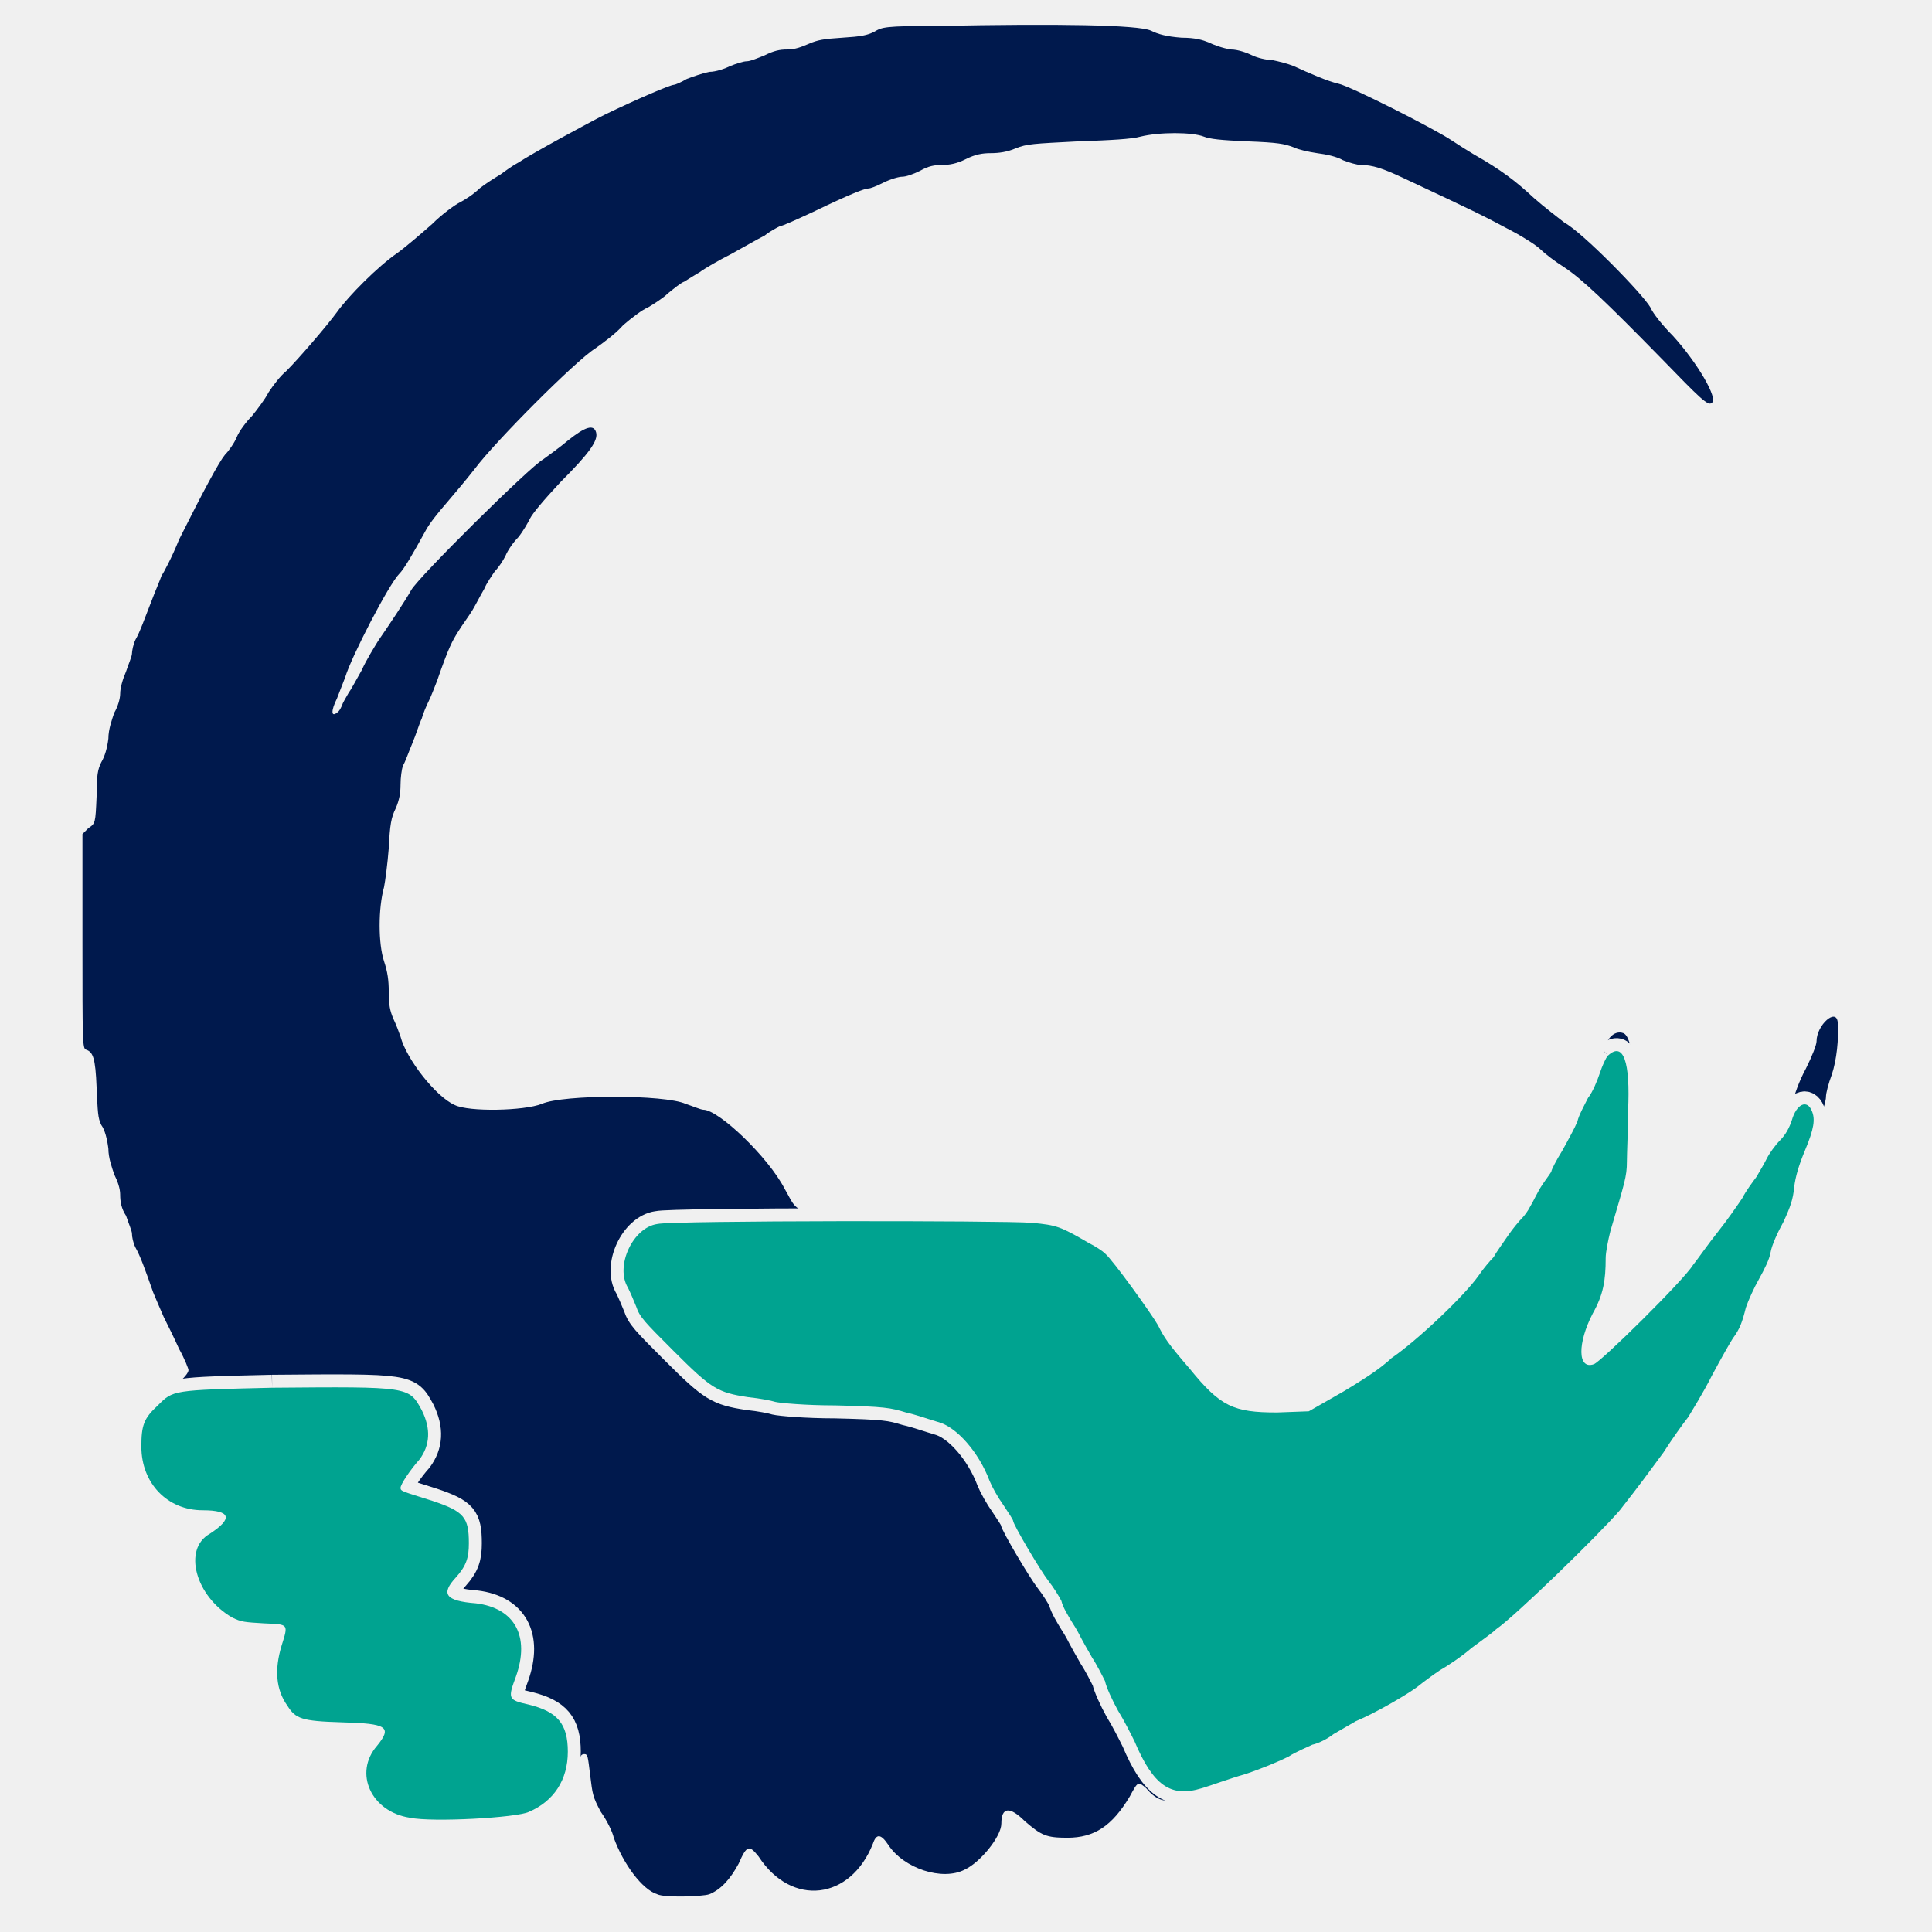
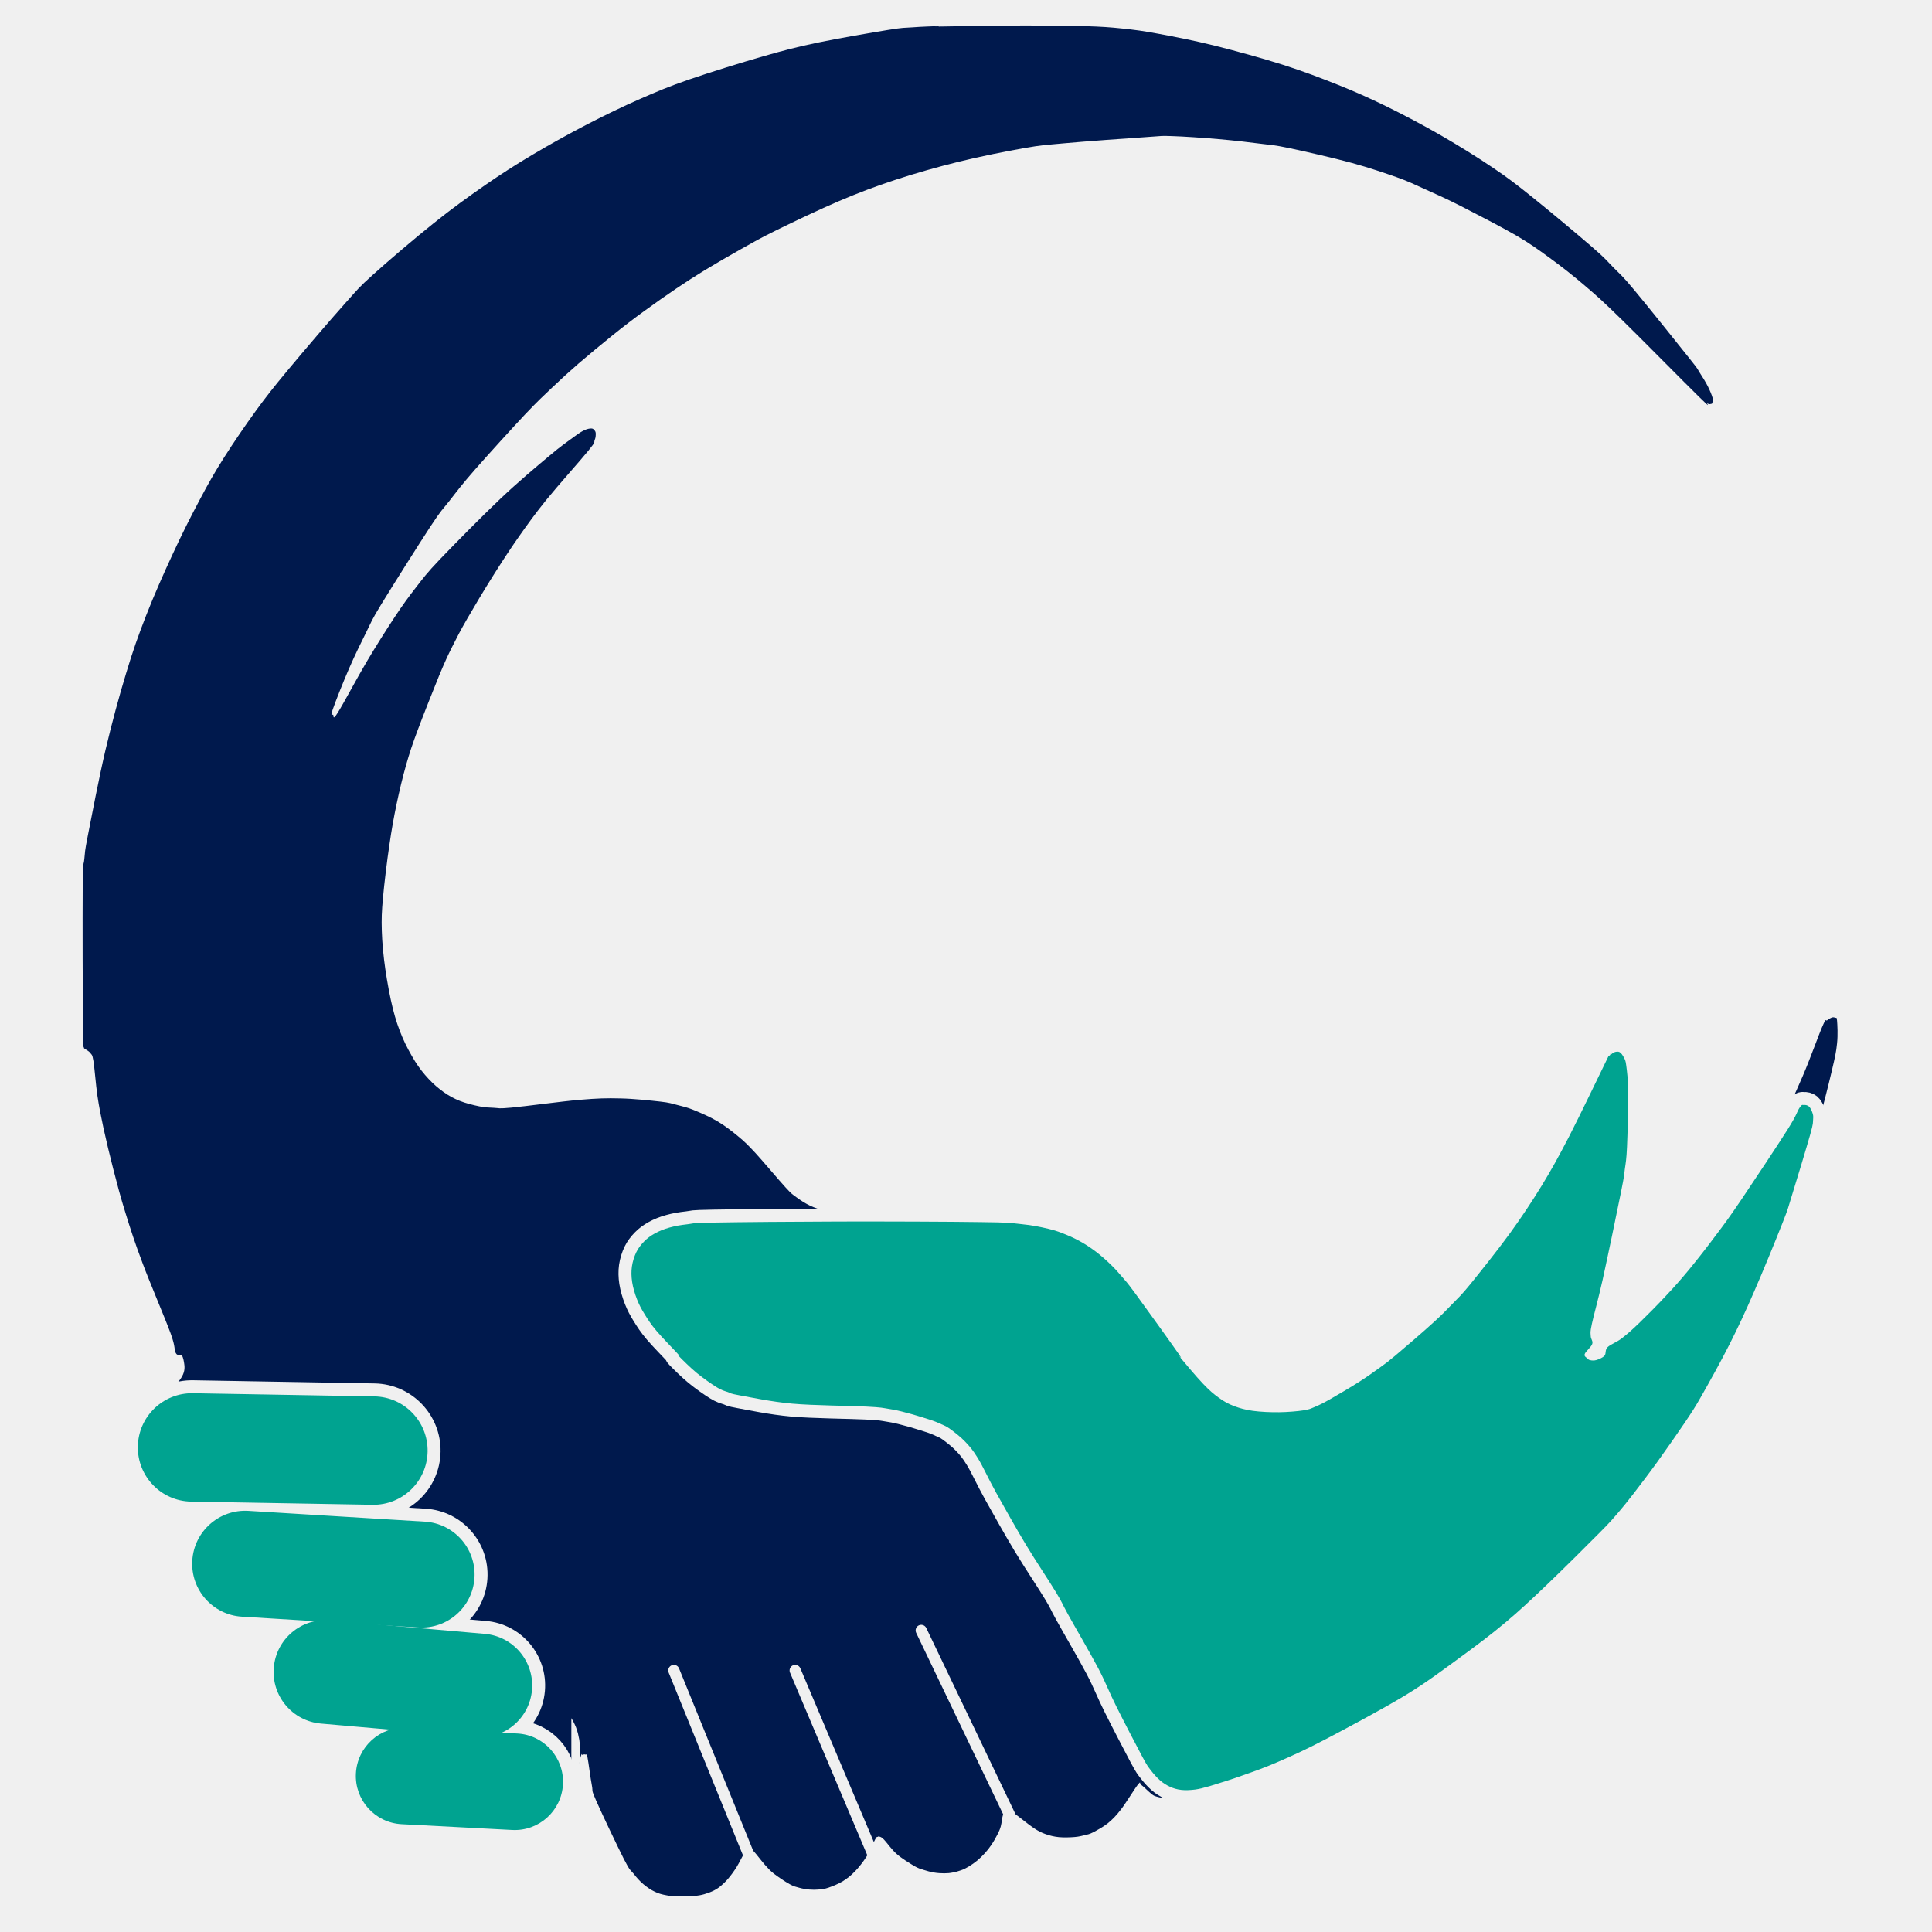
<svg xmlns="http://www.w3.org/2000/svg" viewBox="-7 1 164 164">
  <style>.arco{fill:#00194d}@media (prefers-color-scheme:dark){.arco{fill:#fff}}</style>
  <defs>
+     <clipPath id="s">
+       <path d="M-50 -50H250V250H41.5V117.5H-50Z" />
+     </clipPath>
    <g id="v">
-       <path d="M129.5 90.6c-.2 .2-.5 .9-.7 1.5-.2 .6-.6 1.6-1 2.1-.3 .6-.8 1.5-.9 2-.2 .5-.8 1.6-1.3 2.5-.5 .8-.9 1.6-.9 1.7 0 .1-.4 .6-.8 1.2-.4 .6-.8 1.5-1 1.8-.2 .4-.5 .8-.7 1-.2 .2-.8 .9-1.2 1.5-.4 .6-1 1.4-1.2 1.8-.3 .3-.9 1-1.3 1.6-1.2 1.7-5.2 5.5-7.4 7-.4 .4-1.2 1-1.8 1.4-.6 .4-2 1.3-3.1 1.9l-2.1 1.2-2.7 .1c-3.7 0-4.8-.5-7.4-3.7-1.9-2.2-2.2-2.7-2.7-3.7-.5-.9-3.8-5.5-4.5-6.1-.2-.2-.8-.6-1.4-.9-2.4-1.4-2.7-1.5-4.8-1.7-2.4-.2-30.6-.2-31.8 .1-2.1 .3-3.6 3.6-2.5 5.4 .2 .4 .5 1.1 .7 1.6 .3 .9 .7 1.3 3.2 3.8 3.2 3.2 3.7 3.5 6.3 3.9 1 .1 2 .3 2.3 .4 .4 .1 2.6 .3 5.1 .3 4.2 .1 4.7 .2 6 .6 .9 .2 2 .6 2.7 .8 1.6 .4 3.5 2.6 4.4 5 .2 .5 .7 1.4 1.2 2.1 .4 .6 .8 1.2 .8 1.3 0 .3 2.3 4.2 3 5.1 .4 .5 .9 1.3 1.1 1.7 .1 .5 .6 1.3 .9 1.8 .4 .6 .7 1.2 .8 1.4 .1 .2 .5 .9 .9 1.6 .4 .6 .9 1.6 1.1 2 .1 .5 .6 1.6 1.1 2.5 .5 .8 1.1 2 1.4 2.6 1.6 3.8 3.1 4.8 5.7 4 .7-.2 2.3-.8 3.7-1.2 1.5-.5 2.9-1.1 3.7-1.5 .6-.4 1.6-.8 2-1 .5-.1 1.3-.5 1.8-.9 .5-.3 1.4-.8 1.9-1.1 1.7-.7 4.4-2.3 5.2-2.9 .5-.4 1.3-1 1.9-1.4 .7-.4 1.9-1.2 2.7-1.9 .8-.6 1.8-1.3 2.1-1.6 1.6-1.1 8.7-8 10.5-10.1 1.8-2.3 2.3-3 3.7-4.9 .7-1.1 1.7-2.5 2.1-3 .3-.5 1.3-2.1 2-3.5 .8-1.5 1.6-2.9 1.8-3.2 .6-.8 .8-1.4 1.1-2.6 .2-.6 .7-1.7 1.1-2.4 .5-.9 .9-1.7 1-2.3 .1-.6 .6-1.7 1.1-2.6 .6-1.3 .8-1.9 .9-2.9 .1-.9 .4-1.9 .9-3.1 .8-1.9 .9-2.7 .6-3.4-.4-1-1.3-.6-1.7 .8-.2 .6-.5 1.2-1 1.7-.4 .4-.9 1.1-1.1 1.5-.2 .4-.6 1.1-.9 1.6-.3 .4-.9 1.2-1.2 1.8-.4 .6-1.3 1.9-2.1 2.9-.8 1-1.7 2.3-2.1 2.8-.8 1.3-7.8 8.2-8.4 8.4-1.4 .5-1.4-1.8-.1-4.3 .9-1.6 1.1-2.8 1.1-4.7 0-.5 .2-1.5 .4-2.3 1.2-4.1 1.4-4.6 1.4-5.9 0-.7 .1-2.7 .1-4.3 .2-4.2-.4-5.9-1.7-4.7" />
-       <path d="M16.1 118.8c-8.5 .2-8.4 .2-9.7 1.5-1.2 1.1-1.4 1.7-1.4 3.5 0 3.1 2.2 5.4 5.2 5.4 2.4 0 2.6 .7 .6 2-2.3 1.3-1.2 5.3 1.9 7.1 .8 .4 1.1 .4 2.7 .5 2.1 .1 2.1 0 1.5 1.9-.6 2-.5 3.7 .5 5.1 .7 1.1 1.2 1.3 4.6 1.4 3.9 .1 4.3 .4 3 2-2 2.3-.5 5.6 2.8 6.1 1.9 .4 9.1 0 10.1-.5 2.1-.9 3.3-2.7 3.3-5.1 0-2.4-.9-3.4-3.3-4-1.8-.4-1.8-.5-1.1-2.4 1.2-3.4-.1-5.8-3.4-6.2-2.6-.2-3-.8-1.7-2.2 .9-1 1.1-1.7 1.1-2.9 0-2.2-.4-2.7-3.1-3.6-2.5-.8-2.7-.8-2.7-1.1 0-.3 .8-1.5 1.6-2.4 .9-1.2 1-2.6 .2-4.2-1.1-2-1-2-12.7-1.9" />
+       <g clip-path="url(#s)">
+         <path d="M129.54 90.65c-.57 1.16 -2.4 4.99 -3.35 6.83c-.95 1.83 -1.49 2.8 -2.33 4.18c-.85 1.38 -1.73 2.71 -2.74 4.1c-1.01 1.39 -2.51 3.26 -3.31 4.25c-.8 .98 -.97 1.1 -1.51 1.66c-.54 .56 -.9 .94 -1.71 1.67c-.81 .74 -2.44 2.14 -3.17 2.75c-.73 .61 -.68 .55 -1.18 .92c-.51 .37 -1.13 .82 -1.85 1.28c-.72 .46 -1.82 1.11 -2.44 1.46c-.63 .36 -.94 .51 -1.32 .67c-.38 .16 -.47 .22 -.98 .3c-.51 .08 -1.35 .15 -2.07 .16c-.72 .01 -1.6 -.03 -2.24 -.12c-.64 -.09 -1.1 -.22 -1.58 -.4c-.48 -.18 -.86 -.39 -1.3 -.71c-.44 -.32 -.77 -.59 -1.34 -1.19c-.57 -.59 -1.71 -1.96 -2.06 -2.38c-.35 -.43 .59 .71 -.02 -.17c-.61 -.88 -2.87 -4.02 -3.66 -5.1c-.8 -1.08 -.76 -.99 -1.11 -1.4c-.35 -.41 -.63 -.73 -1 -1.08c-.37 -.36 -.81 -.75 -1.22 -1.06c-.41 -.31 -.79 -.57 -1.21 -.81c-.42 -.24 -.84 -.45 -1.31 -.64c-.47 -.19 -.88 -.36 -1.53 -.51c-.64 -.15 -1.36 -.31 -2.32 -.4c-.96 -.1 -.86 -.14 -3.43 -.17c-2.57 -.04 -8.23 -.06 -12.01 -.05c-3.78 .01 -8.5 .05 -10.65 .09c-2.14 .04 -1.59 .07 -2.21 .14c-.63 .07 -1.07 .15 -1.54 .28c-.47 .13 -.89 .3 -1.25 .5c-.36 .2 -.66 .42 -.92 .69c-.26 .27 -.49 .56 -.66 .91c-.17 .35 -.31 .79 -.37 1.21c-.06 .42 -.05 .85 .02 1.32c.07 .46 .23 1 .41 1.46c.18 .46 .37 .82 .65 1.27c.28 .45 .54 .87 1.02 1.43c.47 .56 1.5 1.6 1.82 1.96c.31 .35 -.21 -.11 .06 .16c.26 .27 .99 1 1.53 1.44c.54 .44 1.25 .94 1.69 1.21c.44 .27 .62 .3 .95 .41c.33 .12 .1 .11 1.01 .28c.91 .16 2.65 .54 4.44 .7c1.79 .16 4.92 .18 6.29 .25c1.37 .07 1.37 .11 1.94 .2c.57 .09 .91 .17 1.46 .32c.56 .14 1.37 .39 1.87 .55c.5 .16 .8 .28 1.11 .43c.32 .14 .44 .18 .78 .43c.34 .25 .85 .64 1.24 1.05c.39 .41 .65 .7 1.09 1.42c.44 .72 .86 1.69 1.54 2.91c.68 1.22 1.68 3.01 2.53 4.42c.85 1.41 1.97 3.07 2.56 4.05c.59 .98 .41 .77 1 1.84c.59 1.07 1.88 3.27 2.57 4.58c.68 1.3 .91 2 1.54 3.25c.62 1.25 1.72 3.36 2.2 4.26c.49 .9 .46 .8 .71 1.14c.25 .33 .52 .63 .79 .87c.27 .24 .55 .41 .85 .55c.3 .14 .61 .23 .97 .27c.35 .04 .75 .02 1.16 -.03c.41 -.06 .61 -.11 1.3 -.31c.69 -.21 1.89 -.58 2.85 -.93c.96 -.34 1.77 -.62 2.94 -1.13c1.17 -.51 2.26 -.99 4.05 -1.93c1.79 -.94 4.79 -2.54 6.69 -3.69c1.9 -1.15 3.27 -2.21 4.69 -3.24c1.41 -1.03 2.57 -1.9 3.8 -2.93c1.23 -1.03 2.21 -1.95 3.55 -3.23c1.34 -1.28 3.48 -3.41 4.48 -4.42c1 -1.01 1.05 -1.1 1.53 -1.65c.47 -.55 .75 -.9 1.32 -1.63c.56 -.73 1.34 -1.75 2.07 -2.76c.73 -1.01 1.69 -2.39 2.32 -3.32c.62 -.93 .8 -1.18 1.43 -2.29c.63 -1.11 1.62 -2.88 2.36 -4.35c.74 -1.47 1.34 -2.75 2.08 -4.46c.75 -1.71 1.86 -4.43 2.4 -5.8c.54 -1.37 .43 -1.14 .82 -2.4c.39 -1.25 1.24 -4.06 1.54 -5.13c.3 -1.07 .22 -.99 .25 -1.3c.03 -.31 -.01 -.4 -.07 -.58c-.06 -.18 -.17 -.41 -.29 -.51c-.12 -.1 -.29 -.14 -.42 -.12c-.13 .02 -.14 -.11 -.37 .23c-.23 .34 -.18 .52 -1 1.82c-.82 1.3 -2.93 4.48 -3.95 5.99c-1.02 1.51 -1.44 2.07 -2.18 3.05c-.73 .98 -1.52 1.99 -2.21 2.83c-.7 .85 -1.26 1.49 -1.98 2.25c-.71 .77 -1.67 1.73 -2.3 2.34c-.63 .61 -1.04 .96 -1.49 1.31c-.45 .34 -.95 .5 -1.19 .74c-.24 .24 -.1 .54 -.26 .72c-.16 .18 -.49 .31 -.69 .37c-.2 .06 -.4 .04 -.52 .01c-.13 -.02 -.17 -.07 -.25 -.15c-.08 -.09 -.29 -.16 -.22 -.37c.07 -.21 .56 -.6 .64 -.86c.08 -.26 -.13 -.4 -.13 -.68c-.01 -.29 -.07 -.24 .1 -1.03c.17 -.79 .49 -1.87 .91 -3.73c.41 -1.86 1.25 -5.89 1.56 -7.45c.31 -1.56 .24 -1.27 .32 -1.91c.09 -.64 .14 -.84 .19 -1.93c.05 -1.09 .11 -3.48 .1 -4.63c-.01 -1.14 -.1 -1.75 -.16 -2.24c-.06 -.49 -.11 -.52 -.21 -.72c-.1 -.19 -.23 -.38 -.36 -.45c-.13 -.07 -.31 -.04 -.44 .01c-.13 .04 -.28 .19 -.36 .25c-.08 .06 .48 -1.04 -.09 .11z" />
+         <path d="M16.1 118.81c-.77 .02 -3.37 .07 -4.5 .12c-1.12 .05 -1.65 .08 -2.24 .15c-.59 .07 -.91 .14 -1.3 .27c-.39 .13 -.77 .36 -1.04 .52c-.27 .16 -.38 .27 -.57 .46c-.19 .19 -.41 .42 -.58 .66c-.17 .23 -.33 .51 -.44 .75c-.11 .24 -.17 .43 -.23 .69c-.06 .26 -.11 .58 -.12 .87c-.02 .29 -.01 .59 .01 .89c.02 .29 .07 .59 .13 .88c.06 .29 .15 .57 .26 .85c.11 .27 .24 .54 .39 .79c.15 .25 .33 .49 .52 .71c.19 .22 .43 .44 .64 .61c.21 .17 .4 .29 .61 .41c.21 .12 .41 .22 .66 .32c.25 .1 .29 .16 .85 .26c.56 .1 2.04 .27 2.51 .34c.46 .07 .2 .05 .28 .1c.08 .05 .18 .12 .21 .21c.04 .08 .03 .2 0 .29c-.03 .09 .08 .03 -.15 .25c-.23 .22 -.94 .78 -1.24 1.08c-.3 .29 -.41 .47 -.55 .67c-.14 .19 -.19 .23 -.27 .5c-.08 .27 -.22 .71 -.22 1.11c0 .4 .1 .92 .21 1.29c.1 .37 .25 .64 .41 .95c.16 .3 .36 .59 .58 .86c.21 .27 .46 .53 .71 .75c.26 .23 .58 .46 .83 .61c.25 .16 .41 .23 .66 .33c.25 .1 .23 .16 .84 .25c.61 .09 2.28 .22 2.82 .3c.54 .08 .32 .08 .4 .18c.08 .1 .14 0 .06 .43c-.08 .44 -.41 1.57 -.51 2.18c-.1 .61 -.13 .99 -.1 1.48c.03 .49 .18 1.09 .28 1.44c.1 .35 .18 .46 .3 .67c.12 .21 .21 .39 .41 .6c.19 .21 .45 .47 .75 .65c.3 .18 .7 .32 1.07 .42c.37 .1 .36 .1 1.17 .17c.82 .07 2.99 .18 3.73 .24c.75 .06 .55 .08 .74 .13c.19 .05 .31 .1 .41 .17c.1 .07 .15 .15 .18 .24c.03 .09 .14 -.01 -.01 .29c-.16 .3 -.7 1.04 -.93 1.52c-.23 .48 -.37 .96 -.44 1.38c-.06 .42 -.03 .78 .05 1.14c.08 .37 .22 .72 .44 1.06c.22 .34 .51 .69 .87 .97c.36 .28 .82 .54 1.27 .71c.45 .18 .85 .27 1.44 .35c.59 .08 1.19 .12 2.09 .12c.9 0 2.3 -.04 3.3 -.1c1 -.06 2 -.16 2.68 -.27c.69 -.11 1 -.2 1.43 -.37c.43 -.17 .86 -.43 1.16 -.63c.3 -.2 .48 -.39 .67 -.58c.19 -.19 .33 -.37 .47 -.56c.14 -.2 .26 -.39 .38 -.63c.12 -.24 .25 -.54 .34 -.82c.09 -.28 .16 -.57 .2 -.86c.05 -.29 .07 -.59 .07 -.88c0 -.29 -.02 -.59 -.06 -.88c-.05 -.29 -.12 -.58 -.22 -.84c-.11 -.27 -.24 -.53 -.41 -.75c-.17 -.23 -.37 -.44 -.6 -.62c-.22 -.18 -.33 -.26 -.74 -.46c-.41 -.2 -1.37 -.57 -1.72 -.74c-.35 -.17 -.3 -.21 -.4 -.31c-.1 -.1 -.15 -.18 -.2 -.29c-.05 -.11 -.09 -.2 -.1 -.34c-.02 -.14 -.08 -.07 0 -.51c.07 -.44 .35 -1.59 .43 -2.14c.08 -.55 .07 -.79 .03 -1.18c-.04 -.38 -.12 -.78 -.27 -1.13c-.14 -.35 -.39 -.72 -.6 -.98c-.21 -.26 -.41 -.41 -.64 -.58c-.24 -.17 -.47 -.3 -.77 -.42c-.29 -.12 -.46 -.19 -.98 -.32c-.53 -.13 -1.71 -.32 -2.18 -.46c-.47 -.14 -.51 -.27 -.63 -.38c-.12 -.11 -.07 -.19 -.07 -.29c0 -.1 -.09 -.01 .08 -.28c.17 -.27 .68 -.93 .92 -1.35c.24 -.42 .43 -.83 .55 -1.19c.12 -.37 .16 -.64 .18 -1.01c.02 -.36 .02 -.8 -.06 -1.17c-.08 -.37 -.27 -.81 -.4 -1.06c-.13 -.25 -.2 -.29 -.35 -.44c-.15 -.15 -.27 -.27 -.56 -.45c-.29 -.17 -.52 -.32 -1.19 -.58c-.67 -.26 -2.32 -.78 -2.84 -.96c-.52 -.19 -.2 -.1 -.26 -.15c-.05 -.05 -.1 0 -.06 -.14c.04 -.14 .01 -.22 .29 -.68c.28 -.46 1.11 -1.55 1.42 -2.1c.31 -.55 .36 -.88 .45 -1.23c.08 -.35 .07 -.58 .05 -.87c-.02 -.29 -.07 -.58 -.15 -.86c-.08 -.28 -.19 -.56 -.32 -.82c-.13 -.26 -.31 -.52 -.48 -.72c-.17 -.2 -.33 -.34 -.52 -.48c-.19 -.14 -.26 -.23 -.62 -.34c-.37 -.12 -.81 -.27 -1.57 -.35c-.76 -.08 -1.45 -.11 -3 -.12c-1.55 -.02 -5.22 .02 -6.3 .03c-1.07 .01 .62 -.02 -.15 0z" />
+       </g>
+       <rect x="4.7" y="119.4" width="24.6" height="9.2" rx="4.6" transform="rotate(1 17 124)" />
+       <rect x="9.3" y="129.7" width="24" height="9" rx="4.5" transform="rotate(3.5 21.3 134.2)" />
+       <rect x="16.2" y="139.1" width="22" height="8.8" rx="4.4" transform="rotate(5 27.2 143.5)" />
+       <rect x="23.2" y="147.9" width="17.6" height="8.2" rx="4.1" transform="rotate(3 32 152)" />
    </g>
    <mask id="f" maskUnits="userSpaceOnUse" x="-40" y="-40" width="240" height="245">
      <rect x="-40" y="-40" width="240" height="245" fill="#fff" />
      <use href="#v" fill="#000" stroke="#000" stroke-width="2.2" stroke-linejoin="round" />
+       <path d="M50.2 142.8L57.6 161" stroke="#000" stroke-width="0.95" stroke-linecap="round" />
+       <path d="M60.5 142.8L68.2 161" stroke="#000" stroke-width="0.95" stroke-linecap="round" />
+       <path d="M71.2 139.4L80.4 158.6" stroke="#000" stroke-width="0.95" stroke-linecap="round" />
+       <path d="M-50 119.5L20 119.5L26 129.5L31 139L35 147.5L37 157L37 170L-50 170Z" fill="#000" />
    </mask>
  </defs>
  <g fill-rule="evenodd">
    <g mask="url(#f)" fill="#00194d" class="arco">
-       <path d="M72.7 3.2c-4.7 0-4.8 .1-5.5 .5-.6 .3-1.1 .4-2.7 .5-1.6 .1-2.1 .2-2.8 .5-.7 .3-1.2 .5-1.9 .5-.6 0-1.1 .1-1.9 .5-.5 .2-1.2 .5-1.5 .5-.3 0-.9 .2-1.4 .4-.4 .2-1.2 .5-1.8 .5-.5 .1-1.4 .4-1.9 .6-.5 .3-1 .5-1.1 .5-.3 0-3.1 1.2-5.8 2.5-1.4 .7-6.2 3.3-7.4 4.1-.4 .2-1.1 .7-1.5 1-.5 .3-1.3 .8-1.8 1.2-.5 .5-1.3 1-1.7 1.2-.4 .2-1.5 1-2.3 1.8-.9 .8-2.3 2-3 2.5-1.6 1.1-4.1 3.6-5.1 5-.8 1.1-3.2 3.9-4.3 5-.5 .4-1.1 1.2-1.5 1.8-.3 .6-1 1.5-1.4 2-.5 .5-1.1 1.3-1.3 1.8-.2 .5-.7 1.2-1 1.5-.5 .6-1.8 3-3.9 7.2-.6 1.5-1.3 2.8-1.5 3.1-.1 .3-.4 1-.6 1.5-.9 2.3-1.2 3.2-1.6 3.9-.2 .4-.3 1-.3 1.2 0 .2-.3 .9-.5 1.5-.3 .7-.5 1.4-.5 1.9 0 .4-.2 1.1-.5 1.6-.2 .6-.5 1.4-.5 2.2-.1 .8-.3 1.5-.6 2-.3 .6-.4 1.1-.4 2.9-.1 2.3-.1 2.3-.7 2.7l-.5 .5 0 9.1c0 8.5 0 9.1 .3 9.2 .6 .2 .8 .7 .9 3.2 .1 2.1 .1 2.6 .4 3.2 .3 .4 .5 1.2 .6 2 0 .8 .3 1.6 .5 2.2 .3 .6 .5 1.2 .5 1.7 0 .6 .1 1.2 .5 1.8 .2 .6 .5 1.3 .5 1.5 0 .3 .1 .8 .3 1.2 .4 .7 .8 1.8 1.5 3.8 .2 .5 .6 1.4 .9 2.1 .3 .6 .9 1.8 1.3 2.7 .5 .9 .8 1.7 .8 1.8 0 .4-1.1 1.4-2 1.9-1.1 .5-1.4 .9-2.2 2.8-.8 1.8-.8 1.9 .1 3.8 1 2.3 2.3 3.4 4.1 3.4 1.6 0 1.8 .5 .9 1.9-1.4 2-1 4.3 .9 6.2 1.5 1.5 1.8 1.7 3.3 1.7 2 0 2.3 .3 2.1 1.7-.5 4 .1 5.5 2.9 6.8 1 .5 1.1 .5 2.5 .4 .8 0 1.7-.1 2.1-.1 .8-.1 .8 .4 .1 2-.8 1.6-.8 1.9-.1 3.2 .5 1.1 1.7 2.3 2.7 2.8 1.3 .5 9.3 .2 11.2-.5 3.2-1.2 4.1-2.1 4.5-4.3 .1-.9 .2-1.1 .5-1.1 .3 0 .3 .2 .5 1.8 .2 1.6 .2 1.8 .9 3.1 .5 .7 1 1.7 1.1 2.2 .8 2.2 2.4 4.4 3.7 4.8 .6 .3 3.8 .2 4.4 0 1-.4 1.8-1.3 2.5-2.6 .7-1.6 .9-1.6 1.7-.6 2.8 4.3 7.8 3.7 9.7-1.1 .3-.9 .7-.8 1.3 .1 1.3 2 4.6 3.1 6.5 2.1 1.3-.6 3.1-2.8 3.1-3.9 0-1.4 .7-1.5 2-.2 1.4 1.2 1.8 1.4 3.6 1.4 2.3 0 3.8-1 5.3-3.5 .7-1.3 .7-1.3 1.4-.7 .9 1.1 1.8 1.3 3 .8 .3-.2 1.3-.4 2-.5 1-.2 2-.5 3.3-1 1-.4 2.1-.9 2.4-1 .6-.2 5.2-2.4 7.3-3.5 4.6-2.5 9.2-5.6 12-8.1 .9-.8 2.2-1.9 3-2.4 1.5-1.2 4.1-3.9 6-6.2 .8-.9 1.9-2.2 2.5-2.9 1-1.2 2.6-3.4 4.2-5.9 1.1-1.6 3.2-5 3.2-5.1 0-.1 .5-1.1 1.2-2.3 .7-1.1 1.4-2.5 1.5-3 .2-.5 .5-1.3 .7-1.6 .2-.4 .5-1.1 .7-1.6 .1-.5 .5-1.5 .9-2.3 .3-.8 .8-1.9 .9-2.4 .1-.6 .4-1.2 .5-1.5 .1-.3 .3-.9 .4-1.4 .1-.5 .3-1.3 .5-1.6 .2-.4 .4-1.1 .5-1.7 .1-.5 .4-1.4 .6-2 .2-.5 .4-1.2 .4-1.5 0-.3 .2-1.1 .5-1.9 .4-1.2 .6-3 .5-4.4-.1-1.3-1.8 .2-1.8 1.6 0 .3-.4 1.3-.9 2.3-.6 1.1-1 2.3-1.1 2.8-.2 .8-3.5 6.5-5.2 8.8-.3 .5-1.1 1.6-1.6 2.4-.5 .7-1.3 1.8-1.7 2.2-.5 .5-1.1 1.2-1.4 1.7-.7 .8-4.9 5-6 5.8-1.4 1.1-1.7-.3-.6-3 .2-.7 .5-1.6 .5-1.9 0-.4 .1-1.2 .4-1.8 .2-.6 .4-1.7 .5-2.3 0-.7 .3-2 .6-2.8 .4-1.4 .4-1.7 .4-4.4 0-2.1 .1-3.1 .3-4.1 .6-2.4 .2-6.1-.6-6.4-.8-.3-1.6 .6-1.6 1.7 0 .5-4.3 9-5.1 10.1-.3 .4-.7 1.1-1 1.6-.4 .9-1.9 3.1-3 4.6-.4 .5-.9 1.2-1.1 1.6-.9 1.3-6.1 6.5-7.9 7.7-.9 .6-2.1 1.5-2.6 1.9-1.1 .8-3.2 1.8-5.2 2.4-1.7 .6-2 .6-3.1 .2-.5-.1-1.2-.3-1.5-.4-2.2-.4-6-4-7.4-6.9-1.6-3.4-5.7-7.7-7.7-8-.6-.1-1.3-.4-1.7-.6-.6-.3-.8-.4-10.6-.4-11.5-.1-10.3 .1-11.7-2.3-1.4-2.7-5.6-6.7-6.9-6.7-.2 0-.9-.3-1.5-.5-1.8-.8-10.4-.8-12.2 0-1.5 .6-6.2 .7-7.4 .1-1.6-.7-4.1-3.9-4.6-5.8-.1-.3-.4-1.1-.6-1.5-.3-.7-.4-1.2-.4-2.3 0-1-.1-1.7-.4-2.6-.5-1.5-.5-4.5 0-6.3 .1-.5 .3-2 .4-3.3 .1-2 .2-2.6 .6-3.4 .3-.7 .4-1.3 .4-2 0-.6 .1-1.3 .2-1.6 .2-.3 .5-1.2 .8-1.9 .3-.7 .6-1.7 .8-2.1 .1-.4 .4-1.1 .6-1.5 .2-.4 .5-1.2 .7-1.7 1-2.9 1.3-3.4 1.8-4.2 .3-.5 .9-1.3 1.2-1.8 .3-.5 .7-1.3 1-1.8 .2-.5 .7-1.2 .9-1.5 .3-.3 .7-.9 .9-1.3 .2-.5 .7-1.2 1.1-1.6 .4-.5 .8-1.2 1-1.6 .2-.4 1.1-1.5 2.6-3.1 2.4-2.4 3.2-3.5 3-4.2-.2-.7-.9-.5-2.4 .7-.7 .6-1.7 1.3-2.1 1.6-1.1 .6-10.6 10-11.2 11.1-.5 .9-1.9 3-2.8 4.3-.3 .5-1 1.6-1.4 2.5-.5 .9-1 1.8-1.1 1.9-.1 .2-.3 .5-.5 .9-.1 .3-.3 .7-.5 .8-.5 .4-.5-.2 0-1.2 .2-.5 .5-1.3 .7-1.8 .5-1.7 3.7-7.9 4.6-8.8 .4-.4 1.1-1.6 2.2-3.6 .3-.6 1.1-1.6 1.8-2.4 .6-.7 1.7-2 2.4-2.9 1.8-2.4 8.6-9.2 10.2-10.2 .7-.5 1.8-1.3 2.4-2 .7-.6 1.6-1.3 2.1-1.5 .5-.3 1.3-.8 1.7-1.2 .5-.4 1.1-.9 1.4-1 .3-.2 .8-.5 1.3-.8 .4-.3 1.6-1 2.6-1.5 1.1-.6 2.3-1.3 2.9-1.6 .5-.4 1.1-.7 1.3-.8 .2 0 1.5-.6 2.8-1.2 3.1-1.5 4.4-2 4.7-2 .2 0 .7-.2 1.3-.5 .6-.3 1.3-.5 1.6-.5 .3 0 .9-.2 1.5-.5 .7-.4 1.2-.5 1.9-.5 .6 0 1.2-.1 2-.5 .8-.4 1.4-.5 2.1-.5 .7 0 1.4-.1 2.1-.4 1-.4 1.5-.4 5.3-.6 2.9-.1 4.6-.2 5.3-.4 1.6-.4 4.4-.4 5.4 0 .5 .2 1.4 .3 3.7 .4 2.6 .1 3.1 .2 3.9 .5 .4 .2 1.3 .4 2 .5 .8 .1 1.7 .3 2.2 .6 .5 .2 1.2 .4 1.5 .4 1 0 1.9 .3 3.6 1.1 6.4 3 6.6 3.1 9.6 4.7 .7 .4 1.7 1 2.1 1.4 .3 .3 1.2 1 2 1.5 1.5 1 3.5 2.9 8.2 7.7 3.3 3.4 4 4.1 4.3 3.8 .6-.3-1.2-3.4-3.3-5.7-.8-.8-1.7-1.9-1.9-2.4-.7-1.2-5.8-6.4-7.3-7.2-.5-.4-1.7-1.3-2.6-2.1-1.5-1.4-2.8-2.4-5.1-3.7-.5-.3-1.3-.8-1.9-1.2-1.5-1-8.6-4.6-9.6-4.8-.9-.2-2.5-.9-3.8-1.5-.5-.2-1.3-.4-1.8-.5-.5 0-1.3-.2-1.7-.4-.4-.2-1.2-.5-1.8-.5-.7-.1-1.5-.4-1.9-.6-.5-.2-1.1-.4-2.3-.4-1.3-.1-2-.3-2.6-.6-1.1-.5-8-.6-18-.4" />
+       <path d="M72.7 3.21c-.4 .02 -1.52 .05 -2.24 .11c-.72 .05 -.72 0 -2.07 .22c-1.34 .22 -4.23 .71 -5.99 1.08c-1.77 .37 -2.8 .64 -4.62 1.16c-1.81 .52 -4.52 1.36 -6.26 1.96c-1.74 .6 -2.73 1.02 -4.17 1.65c-1.44 .63 -2.93 1.35 -4.46 2.14c-1.53 .79 -3.26 1.75 -4.72 2.62c-1.46 .87 -2.64 1.63 -4.03 2.59c-1.39 .97 -2.75 1.94 -4.33 3.21c-1.58 1.26 -3.88 3.22 -5.14 4.36c-1.26 1.14 -1.2 1.13 -2.4 2.47c-1.2 1.34 -3.52 4.05 -4.78 5.57c-1.26 1.51 -1.86 2.28 -2.77 3.52c-.91 1.25 -1.89 2.69 -2.69 3.95c-.8 1.26 -1.37 2.26 -2.09 3.63c-.73 1.37 -1.52 2.93 -2.27 4.56c-.76 1.63 -1.6 3.53 -2.26 5.22c-.66 1.69 -1.14 3.03 -1.71 4.94c-.58 1.9 -1.2 4.18 -1.74 6.47c-.54 2.29 -1.2 5.73 -1.5 7.27c-.3 1.54 -.22 1.27 -.3 1.99c-.07 .72 -.12 -.09 -.14 2.35c-.02 2.44 0 10.01 .02 12.29c.02 2.27 .07 1.1 .1 1.35c.02 .25 -.04 .05 .05 .13c.09 .08 .34 .18 .47 .36c.12 .17 .17 .07 .27 .68c.1 .61 .2 2 .34 2.96c.14 .95 .3 1.73 .52 2.77c.23 1.04 .52 2.27 .83 3.47c.31 1.2 .62 2.4 1.04 3.73c.41 1.33 .8 2.54 1.44 4.23c.63 1.69 1.9 4.65 2.37 5.93c.47 1.27 .28 1.38 .45 1.7c.16 .32 .4 .04 .52 .21c.12 .17 .18 .56 .21 .8c.03 .24 .01 .44 -.05 .64c-.06 .2 -.17 .4 -.3 .58c-.13 .18 -.12 .19 -.48 .51c-.37 .32 -1.29 .96 -1.72 1.39c-.43 .43 -.63 .81 -.85 1.19c-.22 .38 -.37 .76 -.49 1.08c-.13 .32 -.2 .58 -.26 .84c-.06 .26 -.08 .48 -.08 .71c0 .24 .01 .43 .07 .71c.06 .28 .17 .64 .31 .98c.14 .34 .34 .75 .52 1.07c.18 .32 .36 .6 .57 .87c.21 .27 .49 .55 .7 .75c.22 .2 .38 .3 .59 .43c.21 .12 .41 .22 .66 .31c.25 .09 .48 .18 .84 .25c.36 .07 1.05 .12 1.33 .19c.28 .07 .29 .15 .36 .24c.07 .09 .07 .19 .07 .29c0 .1 .1 -.07 -.06 .29c-.16 .36 -.69 1.33 -.89 1.88c-.2 .55 -.25 1.07 -.3 1.43c-.04 .36 0 .49 .04 .73c.03 .24 .03 .37 .16 .71c.13 .34 .35 .9 .63 1.33c.28 .43 .67 .9 1.04 1.26c.37 .36 .8 .7 1.15 .91c.35 .22 .45 .26 .93 .39c.48 .13 1.57 .3 1.97 .41c.4 .11 .33 .16 .45 .24c.12 .08 .17 .08 .26 .26c.09 .18 .25 .28 .29 .84c.05 .56 -.04 1.86 -.01 2.5c.03 .64 .07 .9 .18 1.32c.12 .42 .28 .84 .51 1.2c.23 .36 .52 .69 .87 .98c.35 .3 .83 .59 1.24 .8c.41 .21 .82 .34 1.25 .43c.43 .09 .7 .11 1.32 .12c.62 0 1.93 -.11 2.39 -.1c.46 .01 .33 .04 .4 .16c.07 .12 .13 .09 0 .59c-.14 .49 -.67 1.8 -.81 2.38c-.14 .59 -.06 .78 0 1.13c.05 .35 .19 .65 .33 .95c.15 .3 .34 .6 .54 .88c.2 .28 .43 .54 .68 .78c.25 .24 .56 .48 .8 .64c.24 .16 .4 .24 .64 .33c.25 .1 .28 .18 .84 .24c.56 .07 1.31 .17 2.53 .15c1.22 -.01 3.72 -.16 4.79 -.24c1.07 -.08 1.14 -.13 1.63 -.22c.49 -.09 .77 -.13 1.31 -.32c.54 -.19 1.48 -.6 1.92 -.81c.45 -.22 .52 -.3 .75 -.48c.24 -.18 .46 -.37 .66 -.58c.2 -.21 .38 -.45 .53 -.69c.16 -.25 .25 -.34 .4 -.78c.15 -.44 .4 -1.54 .51 -1.87c.1 -.33 .04 -.08 .11 -.1c.07 -.02 .22 -.06 .29 -.02c.08 .04 .07 -.19 .16 .24c.09 .43 .25 1.76 .37 2.37c.12 .61 -.1 .24 .36 1.29c.46 1.05 1.84 3.95 2.37 4.99c.53 1.04 .55 .89 .83 1.24c.27 .35 .51 .61 .81 .87c.3 .25 .64 .49 .97 .64c.32 .16 .64 .24 .97 .3c.33 .07 .63 .09 1.03 .1c.39 .01 .97 -.01 1.34 -.04c.37 -.03 .59 -.07 .87 -.15c.28 -.08 .57 -.19 .81 -.31c.23 -.12 .4 -.23 .6 -.4c.2 -.17 .4 -.36 .62 -.62c.22 -.26 .46 -.58 .7 -.96c.24 -.38 .55 -1.05 .73 -1.31c.18 -.26 .23 -.25 .36 -.25c.12 -.01 .16 -.01 .38 .22c.22 .23 .67 .84 .95 1.15c.28 .31 .4 .45 .74 .73c.35 .27 .98 .7 1.35 .9c.36 .2 .54 .23 .83 .31c.28 .08 .6 .13 .87 .15c.27 .02 .47 .02 .73 0c.27 -.03 .52 -.04 .86 -.16c.34 -.12 .83 -.31 1.21 -.54c.37 -.23 .69 -.48 1.03 -.83c.34 -.35 .71 -.82 1 -1.28c.29 -.46 .58 -1.19 .74 -1.47c.16 -.28 .16 -.16 .22 -.2c.06 -.04 .06 -.05 .15 -.01c.09 .04 .12 0 .37 .25c.24 .25 .66 .86 1.09 1.23c.42 .37 1.08 .77 1.46 1c.38 .22 .54 .25 .82 .34c.28 .09 .57 .17 .86 .22c.29 .05 .61 .07 .88 .07c.27 0 .49 -.02 .73 -.07c.24 -.04 .47 -.11 .7 -.19c.23 -.08 .43 -.18 .66 -.32c.23 -.14 .49 -.32 .72 -.51c.23 -.19 .44 -.4 .64 -.62c.2 -.22 .37 -.43 .55 -.7c.18 -.26 .39 -.63 .52 -.89c.13 -.26 .2 -.4 .28 -.68c.08 -.28 .12 -.81 .2 -1.02c.09 -.22 .18 -.26 .33 -.28c.15 -.02 .19 -.08 .56 .16c.37 .23 1.22 .95 1.67 1.25c.45 .3 .68 .41 1.04 .54c.36 .13 .73 .22 1.14 .26c.41 .04 .96 .02 1.33 -.01c.37 -.03 .61 -.1 .87 -.16c.26 -.07 .37 -.07 .7 -.24c.32 -.17 .85 -.45 1.25 -.77c.4 -.33 .7 -.63 1.12 -1.18c.43 -.55 1.15 -1.75 1.43 -2.1c.29 -.35 .11 -.1 .28 .02c.18 .12 .57 .52 .78 .69c.21 .16 .21 .21 .5 .3c.29 .09 .89 .2 1.24 .22c.35 .02 .3 .01 .86 -.1c.55 -.11 1.72 -.39 2.47 -.58c.75 -.19 1.1 -.26 2.01 -.59c.92 -.33 2.33 -.9 3.48 -1.4c1.15 -.49 2.21 -1 3.4 -1.57c1.19 -.58 2.61 -1.27 3.75 -1.88c1.15 -.61 2.1 -1.17 3.13 -1.79c1.03 -.62 2.06 -1.28 3.04 -1.93c.98 -.65 1.28 -.79 2.82 -1.98c1.54 -1.19 5.08 -4.09 6.41 -5.19c1.33 -1.1 .96 -.84 1.54 -1.42c.59 -.58 .81 -.74 1.97 -2.05c1.16 -1.31 3.7 -4.21 4.99 -5.8c1.28 -1.59 1.65 -2.17 2.72 -3.77c1.07 -1.6 2.75 -4.18 3.72 -5.81c.97 -1.63 1.54 -2.86 2.11 -3.97c.57 -1.11 .78 -1.56 1.29 -2.7c.5 -1.14 1.21 -2.82 1.73 -4.14c.52 -1.32 .84 -2.11 1.4 -3.79c.56 -1.68 1.41 -4.4 1.95 -6.29c.54 -1.89 1.02 -3.82 1.31 -5.05c.29 -1.23 .38 -1.64 .45 -2.35c.08 -.72 .03 -1.58 0 -1.94c-.03 -.36 -.09 -.19 -.17 -.24c-.08 -.04 -.18 -.05 -.29 -.01c-.11 .04 -.25 .12 -.38 .23c-.13 .12 -.03 -.33 -.38 .46c-.35 .79 -1.06 2.81 -1.7 4.29c-.64 1.48 -1.4 3.18 -2.14 4.59c-.73 1.41 -1.39 2.49 -2.27 3.88c-.88 1.39 -2.14 3.26 -3.01 4.48c-.87 1.22 -1.43 1.93 -2.19 2.85c-.76 .92 -1.36 1.63 -2.38 2.69c-1.02 1.06 -2.94 2.92 -3.73 3.68c-.79 .76 -.75 .67 -1.02 .88c-.28 .21 -.48 .32 -.64 .38c-.16 .06 -.21 .04 -.3 .01c-.09 -.03 -.17 -.11 -.22 -.19c-.05 -.08 -.07 -.14 -.09 -.28c-.01 -.15 -.19 .3 .01 -.6c.2 -.9 .79 -2.89 1.22 -4.79c.43 -1.89 1.08 -5.01 1.36 -6.57c.29 -1.56 .22 -1.28 .35 -2.81c.13 -1.53 .37 -5 .43 -6.39c.06 -1.39 .01 -1.4 -.06 -1.94c-.06 -.54 -.23 -1.03 -.33 -1.32c-.1 -.29 -.17 -.32 -.28 -.42c-.1 -.11 -.22 -.18 -.34 -.21c-.12 -.03 -.25 -.03 -.38 .02c-.13 .04 -.26 .11 -.4 .24c-.15 .13 -.3 .3 -.47 .52c-.17 .23 .12 -.4 -.53 .83c-.65 1.23 -2.31 4.59 -3.38 6.54c-1.07 1.95 -2.08 3.62 -3.06 5.15c-.98 1.54 -1.88 2.83 -2.81 4.06c-.94 1.23 -1.91 2.33 -2.8 3.31c-.89 .97 -1.62 1.66 -2.56 2.52c-.94 .86 -2.06 1.86 -3.05 2.65c-1 .79 -2.16 1.58 -2.93 2.09c-.77 .5 -1.07 .64 -1.7 .94c-.63 .3 -1.44 .63 -2.07 .86c-.63 .23 -1.21 .42 -1.71 .53c-.5 .11 -.85 .15 -1.31 .14c-.46 -.02 -.9 -.1 -1.45 -.23c-.55 -.14 -1.32 -.38 -1.84 -.6c-.53 -.22 -.87 -.42 -1.31 -.7c-.44 -.28 -.91 -.65 -1.32 -.98c-.4 -.33 -.75 -.66 -1.1 -1.02c-.35 -.35 -.85 -.88 -1.01 -1.1c-.17 -.22 .22 .08 .02 -.22c-.19 -.29 -.6 -.72 -1.18 -1.53c-.57 -.81 -1.58 -2.39 -2.27 -3.33c-.69 -.94 -1.39 -1.75 -1.88 -2.31c-.49 -.56 -.69 -.71 -1.06 -1.03c-.37 -.32 -.75 -.63 -1.15 -.92c-.4 -.28 -.84 -.55 -1.24 -.77c-.41 -.22 -.64 -.36 -1.19 -.56c-.55 -.2 -1.34 -.47 -2.1 -.64c-.76 -.16 -1.63 -.27 -2.49 -.35c-.86 -.08 -.64 -.08 -2.69 -.11c-2.05 -.04 -7.68 -.06 -9.6 -.1c-1.92 -.04 -1.36 -.07 -1.91 -.13c-.55 -.06 -.96 -.13 -1.41 -.25c-.45 -.12 -.89 -.27 -1.3 -.46c-.41 -.2 -.81 -.46 -1.16 -.72c-.35 -.26 -.36 -.23 -.93 -.85c-.57 -.62 -1.85 -2.15 -2.51 -2.87c-.67 -.72 -.94 -.99 -1.49 -1.44c-.54 -.45 -1.15 -.92 -1.78 -1.29c-.63 -.37 -1.41 -.71 -1.98 -.94c-.56 -.23 -.93 -.31 -1.4 -.43c-.48 -.12 -.64 -.2 -1.45 -.29c-.81 -.09 -2.27 -.25 -3.41 -.27c-1.14 -.03 -1.9 -.01 -3.44 .12c-1.53 .13 -4.57 .55 -5.77 .66c-1.21 .11 -1.01 .04 -1.47 .02c-.46 -.02 -.81 -.03 -1.29 -.13c-.49 -.1 -1.14 -.26 -1.64 -.46c-.5 -.2 -.92 -.43 -1.36 -.74c-.44 -.31 -.88 -.69 -1.29 -1.13c-.41 -.44 -.78 -.9 -1.15 -1.49c-.37 -.6 -.78 -1.34 -1.09 -2.08c-.31 -.74 -.55 -1.43 -.79 -2.38c-.24 -.96 -.48 -2.25 -.64 -3.35c-.16 -1.1 -.27 -2.24 -.3 -3.26c-.03 -1.01 -.01 -1.61 .1 -2.82c.11 -1.21 .34 -3.12 .54 -4.45c.19 -1.33 .38 -2.38 .62 -3.52c.24 -1.14 .51 -2.27 .81 -3.32c.3 -1.05 .52 -1.71 .99 -2.97c.47 -1.26 1.33 -3.42 1.81 -4.6c.49 -1.17 .71 -1.65 1.11 -2.45c.4 -.8 .7 -1.38 1.27 -2.37c.57 -.99 1.43 -2.43 2.16 -3.59c.73 -1.16 1.46 -2.29 2.22 -3.37c.76 -1.08 1.34 -1.89 2.32 -3.11c.99 -1.22 2.9 -3.35 3.59 -4.2c.69 -.85 .43 -.65 .53 -.89c.1 -.24 .09 -.44 .09 -.58c-.01 -.14 -.06 -.2 -.12 -.27c-.06 -.07 -.12 -.14 -.26 -.14c-.14 0 -.33 .03 -.57 .14c-.24 .12 -.38 .19 -.88 .56c-.5 .37 -1.09 .76 -2.14 1.65c-1.05 .88 -2.62 2.19 -4.16 3.65c-1.54 1.46 -3.89 3.85 -5.08 5.09c-1.19 1.25 -1.39 1.56 -2.04 2.39c-.64 .82 -1.13 1.49 -1.83 2.55c-.7 1.06 -1.58 2.45 -2.38 3.8c-.8 1.35 -1.97 3.56 -2.44 4.3c-.47 .75 -.32 .22 -.39 .17c-.07 -.04 -.26 .23 -.04 -.43c.22 -.65 .91 -2.39 1.39 -3.49c.48 -1.1 1.01 -2.19 1.47 -3.11c.46 -.91 .37 -.88 1.28 -2.37c.91 -1.49 3.2 -5.12 4.16 -6.58c.96 -1.46 .97 -1.36 1.6 -2.16c.63 -.81 1.11 -1.45 2.18 -2.67c1.07 -1.22 3.14 -3.5 4.23 -4.66c1.1 -1.16 1.58 -1.6 2.34 -2.32c.76 -.72 1.37 -1.28 2.22 -2.02c.85 -.73 1.95 -1.64 2.88 -2.39c.93 -.75 1.82 -1.43 2.73 -2.09c.9 -.66 1.85 -1.32 2.69 -1.89c.85 -.57 1.48 -.98 2.39 -1.54c.92 -.56 2.08 -1.23 3.11 -1.81c1.02 -.57 1.65 -.94 3.04 -1.62c1.39 -.68 3.62 -1.75 5.29 -2.46c1.67 -.71 3.05 -1.23 4.75 -1.79c1.7 -.56 3.6 -1.1 5.43 -1.55c1.83 -.45 4.04 -.89 5.53 -1.15c1.49 -.26 1.67 -.25 3.41 -.41c1.74 -.16 5.5 -.43 7.01 -.53c1.52 -.1 1.07 -.11 2.08 -.08c1.02 .03 2.75 .15 4.01 .26c1.26 .11 2.58 .26 3.56 .39c.99 .13 1.07 .09 2.36 .36c1.29 .27 3.84 .85 5.37 1.27c1.53 .42 2.8 .86 3.83 1.22c1.03 .37 1.43 .58 2.34 .99c.91 .41 1.83 .81 3.12 1.47c1.29 .66 3.38 1.74 4.63 2.46c1.25 .73 1.87 1.19 2.86 1.91c.99 .72 2.03 1.53 3.05 2.41c1.02 .87 1.47 1.27 3.08 2.84c1.61 1.57 5.36 5.38 6.58 6.57c1.21 1.19 .54 .46 .7 .55c.17 .1 .22 .05 .29 .04c.07 -.01 .1 0 .12 -.09c.02 -.09 .09 -.2 .02 -.44c-.06 -.23 -.22 -.61 -.4 -.97c-.18 -.35 -.43 -.76 -.69 -1.16c-.26 -.4 .05 -.05 -.88 -1.22c-.93 -1.17 -3.62 -4.53 -4.69 -5.81c-1.07 -1.28 -1.13 -1.26 -1.73 -1.87c-.59 -.6 -.68 -.77 -1.83 -1.76c-1.15 -1 -3.66 -3.1 -5.06 -4.22c-1.4 -1.12 -2.05 -1.63 -3.36 -2.51c-1.3 -.88 -2.94 -1.9 -4.45 -2.77c-1.51 -.87 -3.18 -1.75 -4.63 -2.46c-1.46 -.71 -2.65 -1.24 -4.1 -1.82c-1.46 -.58 -2.91 -1.14 -4.64 -1.69c-1.73 -.55 -3.98 -1.17 -5.74 -1.61c-1.76 -.44 -3.49 -.78 -4.81 -1.02c-1.32 -.25 -2.06 -.34 -3.1 -.45c-1.04 -.11 -1.76 -.16 -3.13 -.2c-1.37 -.04 -3.05 -.06 -5.1 -.06c-2.05 0 -5.97 .07 -7.2 .09c-1.22 .02 .25 -.01 -.15 0z" />
    </g>
    <use href="#v" fill="#00a390" />
  </g>
</svg>
